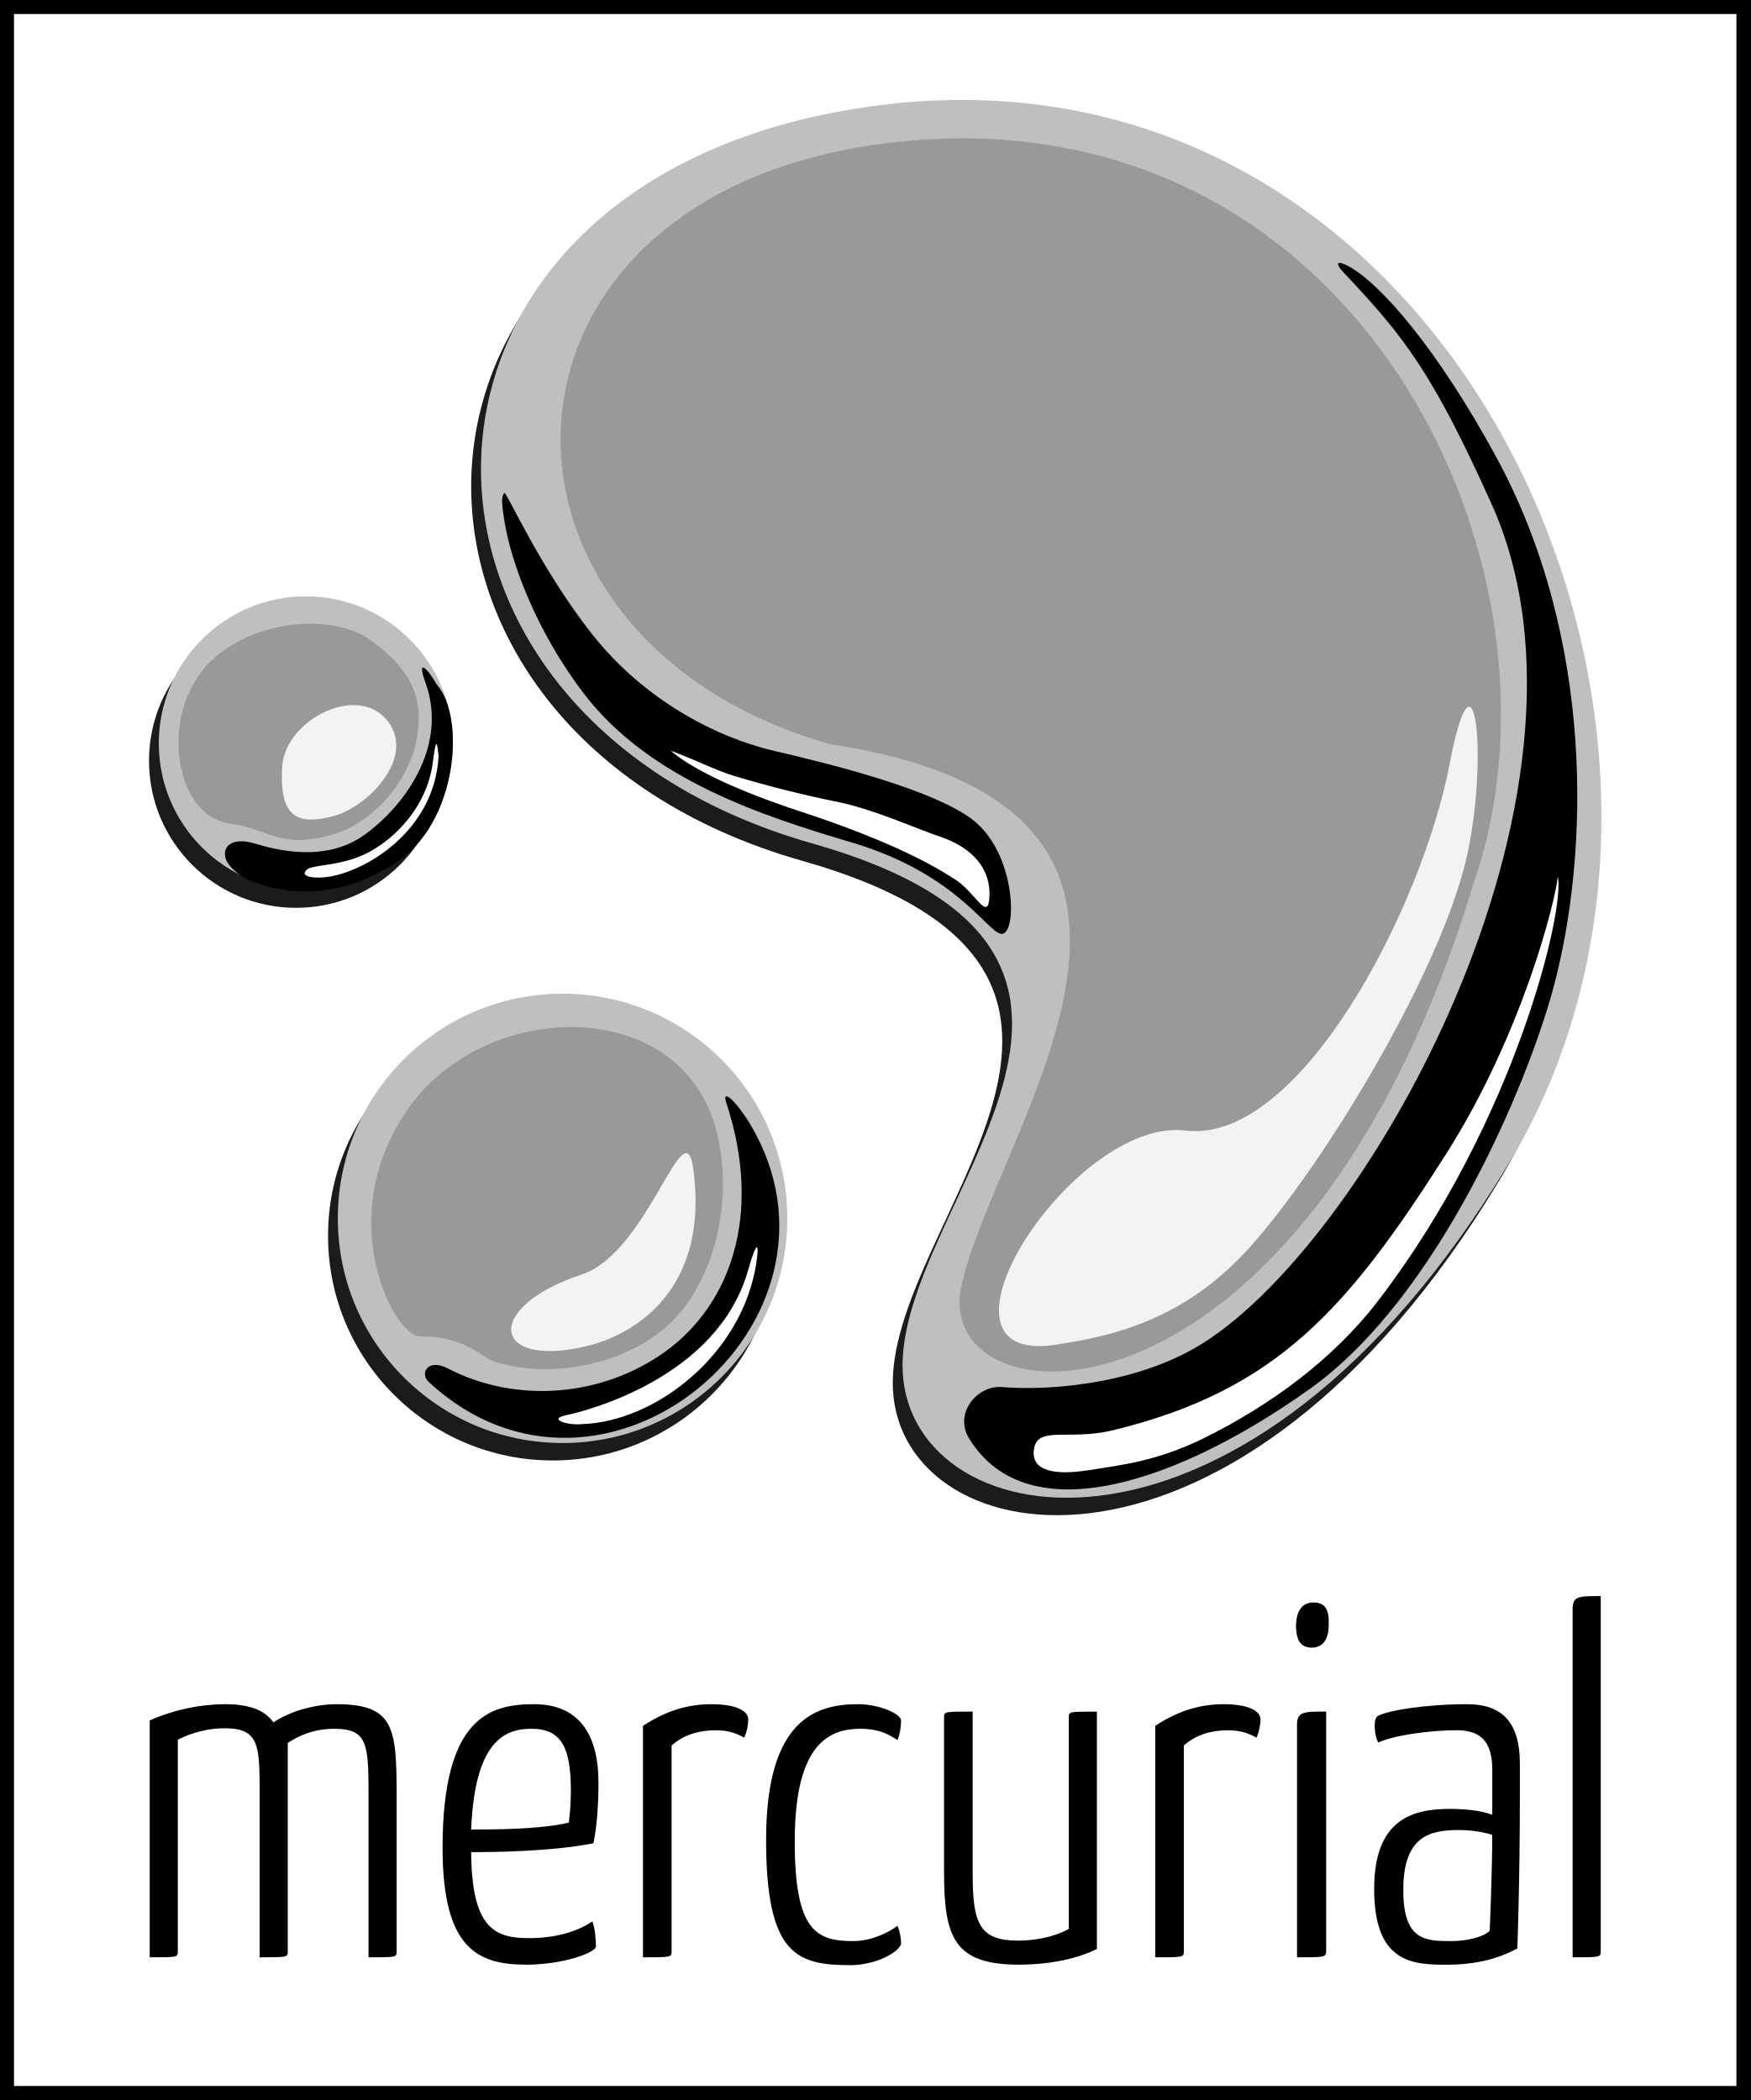
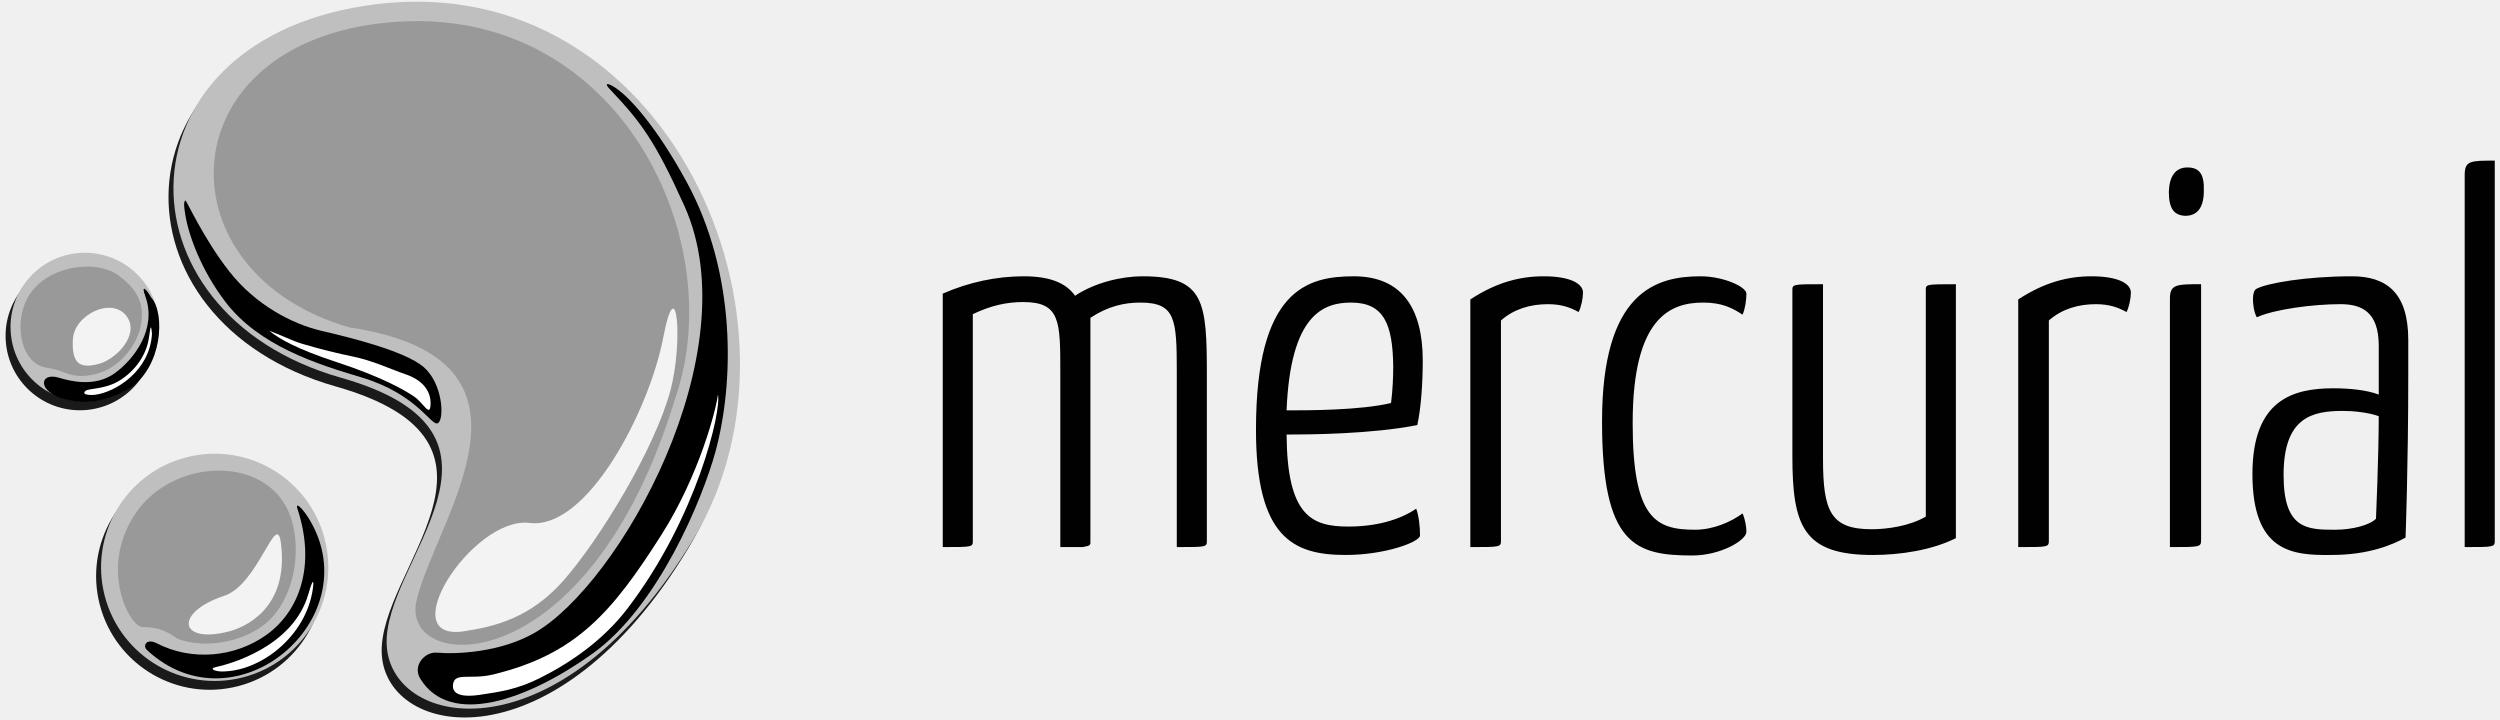
- <svg xmlns="http://www.w3.org/2000/svg" xmlns:xlink="http://www.w3.org/1999/xlink" width="100" height="120">
-   <defs>
-     <g id="hg">
-       <path d=" M 85.685,67.399 C 100.47,42.815 82.562,2.944 49.818,6.995 C 20.233,10.652 19.757,41.792 45.83,49.189 C 68.393,55.597 50.491,69.909 51.014,79.439 C 51.54,88.968 70.63,92.425 85.685,67.399 " />
-       <circle cx="31.579" cy="70.617" r="12.838" />
-       <circle cx="16.913" cy="43.476" r="8.4" />
+ <svg xmlns="http://www.w3.org/2000/svg" width="358px" height="103px" viewBox="0 0 358 103" version="1.1">
+   <defs />
+   <g id="Page-1" stroke="none" stroke-width="1" fill="none" fill-rule="evenodd">
+     <g id="logo-droplets">
+       <path d="M135,42.05 C138.759,40.393 142.753,39.565 146.59,39.565 C150.27,39.565 152.62,40.468 153.95,42.352 C156.769,40.47 160.606,39.565 163.582,39.565 C172.51,39.565 172.822,43.18 172.822,53.797 L172.822,77.288 C172.822,78.342 172.979,78.342 168.516,78.342 L168.516,53.344 C168.516,45.665 168.359,43.33 163.271,43.33 C161,43.33 158.651,43.856 156.145,45.513 L156.145,77.814 C156.066,78.116 155.909,78.191 155.363,78.265 C155.283,78.265 155.206,78.34 155.126,78.34 L151.837,78.34 L151.837,53.344 C151.837,45.966 151.837,43.254 146.513,43.254 C144.242,43.254 141.971,43.706 139.308,44.987 L139.308,77.288 C139.308,78.342 139.465,78.342 135.002,78.342 L135.002,42.05 M193.872,39.565 C187.217,39.565 179.856,41.447 179.856,61.552 C179.856,77.063 185.258,79.471 192.699,79.471 C198.413,79.471 203.347,77.589 203.347,76.685 C203.347,75.556 203.19,73.824 202.799,72.844 C200.371,74.501 196.925,75.404 193.089,75.404 C187.843,75.404 184.32,73.898 184.239,62.228 C187.686,62.228 196.457,62.153 202.956,60.872 C203.504,58.387 203.738,54.773 203.738,51.612 C203.738,44.082 200.683,39.565 193.872,39.565 M193.48,43.33 C198.179,43.33 199.431,46.416 199.51,52.44 C199.51,54.02 199.431,55.902 199.196,57.71 C194.811,58.764 187.37,58.764 184.238,58.764 C184.789,45.062 189.486,43.33 193.48,43.33 M210.552,42.878 C214.23,40.468 217.6,39.565 221.045,39.565 C224.882,39.565 226.684,40.62 226.684,41.901 C226.684,42.653 226.447,43.934 226.056,44.687 C224.959,44.084 223.708,43.558 221.669,43.558 C219.165,43.558 216.815,44.234 214.937,45.891 L214.937,77.29 C214.937,78.344 215.015,78.344 210.552,78.344 L210.552,42.878 M250.085,42.05 C250.085,41.071 246.797,39.565 243.508,39.565 C237.163,39.565 229.412,41.749 229.412,60.346 C229.412,77.964 234.112,79.546 242.332,79.546 C246.403,79.546 250.085,77.363 250.085,76.159 C250.085,75.481 249.93,74.426 249.536,73.522 C247.891,74.726 245.386,75.857 242.725,75.857 C237.088,75.857 233.798,74.277 233.798,60.573 C233.798,45.438 239.2,43.33 243.899,43.33 C246.56,43.33 248.048,44.082 249.536,45.062 C249.93,44.159 250.085,42.878 250.085,42.05 M280.082,77.063 C276.635,78.795 272.095,79.473 268.179,79.473 C258.156,79.473 256.668,75.258 256.668,65.243 L256.668,41.676 C256.668,40.698 256.591,40.698 261.054,40.698 L261.054,65.696 C261.054,73.226 262.15,75.786 268.022,75.786 C270.293,75.786 273.426,75.335 275.775,73.979 L275.775,41.678 C275.775,40.7 275.618,40.7 280.082,40.7 L280.082,77.063 M289.012,42.878 C292.69,40.468 296.058,39.565 299.503,39.565 C303.34,39.565 305.142,40.62 305.142,41.901 C305.142,42.653 304.906,43.934 304.516,44.687 C303.419,44.084 302.166,43.558 300.129,43.558 C297.625,43.558 295.275,44.234 293.395,45.891 L293.395,77.29 C293.395,78.344 293.475,78.344 289.012,78.344 L289.012,42.878 M315.196,40.695 C311.75,40.695 310.733,40.695 310.733,42.728 L310.733,78.342 C315.118,78.342 315.196,78.342 315.196,77.288 L315.196,40.695 M310.576,27.444 C310.576,29.929 311.359,30.831 312.923,30.906 C314.725,30.906 315.587,29.627 315.587,27.367 C315.665,25.034 315.037,23.979 313.237,23.979 C311.516,23.979 310.654,25.26 310.576,27.444 M322.624,42.878 C322.624,42.05 322.781,41.597 323.095,41.372 C324.583,40.545 330.3,39.565 336.799,39.565 C341.733,39.565 344.864,41.901 344.864,48.676 L344.864,53.569 C344.864,66.972 344.474,76.986 344.474,76.986 C342.672,77.964 339.306,79.471 333.822,79.471 C328.185,79.546 322.548,79.02 322.548,67.876 C322.548,57.26 328.342,55.603 334.136,55.603 C336.328,55.603 338.913,55.829 340.636,56.507 L340.636,49.504 C340.636,44.61 338.132,43.556 335.154,43.556 C331.162,43.556 325.603,44.309 323.175,45.438 C322.705,44.61 322.624,43.33 322.624,42.878 M340.635,59.595 C339.147,59.067 337.033,58.842 335.545,58.842 C331.082,58.842 327.009,59.745 327.009,68.028 C327.009,75.782 330.377,75.859 334.369,75.859 C336.876,75.859 339.382,75.181 340.242,74.278 C340.244,74.277 340.635,65.241 340.635,59.595 M357.252,77.288 C357.252,78.342 357.33,78.342 352.944,78.342 L352.944,25.034 C352.944,23 353.805,23 357.252,23 L357.252,77.288" id="text2611" fill="#010101" />
+       <g id="g4503" transform="translate(0.190057, 0.164427)">
+         <path d="M98.423,78.263 C117.163,47.103 94.465,-3.433 52.962,1.701 C15.464,6.337 14.86,45.806 47.908,55.183 C76.506,63.304 53.816,81.444 54.479,93.524 C55.145,105.602 79.341,109.984 98.423,78.263 L98.423,78.263 Z" id="path2339" fill="#1B1A1B" />
+         <circle id="circle2341" fill="#1B1A1B" transform="translate(29.84415, 82.34223) rotate(-14.67004) translate(-29.84415, -82.34223) " cx="29.844" cy="82.342" r="16.268" />
+         <path d="M10.228,37.345 C4.376,37.912 0.093,43.11 0.659,48.962 C1.227,54.818 6.425,59.105 12.278,58.538 C18.129,57.964 22.416,52.767 21.847,46.915 C21.279,41.067 16.081,36.779 10.228,37.345 L10.228,37.345 Z" id="path2343" fill="#1B1A1B" />
+         <path d="M99.131,76.999 C117.872,45.839 95.174,-4.697 53.671,0.437 C16.173,5.073 15.568,44.543 48.616,53.919 C77.214,62.041 54.524,80.181 55.187,92.262 C55.854,104.339 80.049,108.72 99.131,76.999 L99.131,76.999 Z" id="path2561" fill="#BFBFBF" />
+         <path d="M59.996,97.029 C58.86,95.187 60.597,93.141 62.382,93.296 C65.224,93.545 71.411,93.263 76.293,90.496 C88.489,83.582 107.259,50.314 97.819,29.331 C93.593,19.938 91.535,17.248 87.182,12.654 C86.294,11.717 86.804,11.768 87.405,12.085 C89.759,13.32 93.895,18.104 98.137,25.892 C105.305,39.048 104.933,54.689 102.267,64.501 C100.41,71.327 94.014,86.768 84.648,93.444 C75.26,100.135 64.275,103.973 59.996,97.029 L59.996,97.029 Z" id="path2563" fill="#000000" />
+         <path d="M51.497,53.856 C45.108,51.959 36.87,49.317 32.105,43.085 C28.593,38.49 26.81,33.475 26.354,30.631 C26.192,29.616 26.055,28.77 26.347,28.536 C26.482,28.428 28.97,34.05 32.689,38.763 C36.407,43.477 41.604,46.233 45.933,47.235 C49.783,48.125 57.76,50.081 60.458,52.38 C63.233,54.744 63.464,59.85 62.531,60.426 C61.589,61.005 59.68,56.283 51.497,53.856 L51.497,53.856 Z" id="path2565" fill="#000000" />
+         <path d="M64.673,97.93 C64.55,99.393 66.23,99.679 68.491,99.34 C71.389,98.906 73.84,98.579 77.176,96.908 C81.697,94.642 86.273,91.401 89.624,87.028 C99.622,73.983 103.163,58.549 102.617,56.329 C102.435,58.162 100.021,67.787 94.501,76.464 C87.412,87.609 82.271,93.546 70.414,96.424 C67.114,97.225 64.834,96.005 64.673,97.93 L64.673,97.93 Z" id="path2567" fill="#FFFFFF" />
+         <path d="M38.376,47.205 C39.726,48.35 42.493,49.877 47.937,51.662 C54.513,53.818 57.714,55.687 59.055,56.583 C60.476,57.535 61.376,59.658 61.465,57.772 C61.558,55.885 60.394,54.261 57.799,53.401 C56.042,52.817 53.088,51.429 50.255,50.87 C48.435,50.51 45.475,49.798 42.935,49.02 C41.544,48.592 40.126,47.843 38.376,47.205 L38.376,47.205 Z" id="path2569" fill="#FFFFFF" />
+         <circle id="circle2577" fill="#BFBFBF" transform="translate(30.5528, 81.07777) rotate(-14.67004) translate(-30.5528, -81.07777) " cx="30.553" cy="81.078" r="16.268" />
+         <path d="M20.868,92.933 C33.522,104.658 52.568,88.552 44.181,74.327 C43.239,72.73 42.016,71.514 42.418,72.737 C45.099,80.917 42.622,87.388 38.001,90.721 C33.47,93.991 27.242,94.538 22.256,91.953 C20.792,91.194 20.184,92.3 20.868,92.933 L20.868,92.933 Z" id="path2579" fill="#000000" />
+         <path d="M30.797,95.341 C32.408,95.002 41.778,92.576 43.979,84.869 C44.664,82.466 44.787,82.949 44.594,84.251 C43.605,90.896 37.324,95.798 31.979,95.98 C30.894,96.091 29.471,95.619 30.797,95.341 L30.797,95.341 Z" id="path2585" fill="#FFFFFF" />
+         <path d="M10.937,36.081 C5.085,36.647 0.801,41.846 1.368,47.697 C1.935,53.552 7.133,57.84 12.985,57.274 C18.837,56.7 23.124,51.502 22.555,45.65 C21.987,39.801 16.79,35.514 10.937,36.081 L10.937,36.081 Z" id="path2589" fill="#BFBFBF" />
+         <path d="M6.108,54.772 C6.172,55.524 7.203,56.49 8.821,56.934 C10.211,57.315 13.795,58.289 18.4,55.383 C23.004,52.477 23.535,44.704 21.442,42.417 C20.794,41.259 19.952,40.416 20.622,42.264 C22.315,46.931 19.025,51.296 16.188,53.318 C13.351,55.339 9.754,54.382 8.285,53.935 C6.816,53.487 6.042,53.995 6.108,54.772 L6.108,54.772 Z" id="path2591" fill="#000000" />
+         <path d="M12.049,55.816 C12.471,55.436 14.608,55.591 16.537,54.554 C18.465,53.517 20.756,51.244 21.165,48.013 C21.406,46.116 21.478,46.593 21.574,47.626 C21.275,52.996 16.336,55.963 13.511,56.354 C12.749,56.46 11.408,56.395 12.049,55.816 L12.049,55.816 Z" id="path2597" fill="#FFFFFF" />
+         <path d="M96.536,56.757 C104.515,33.758 87.818,-0.975 54.039,3.203 C23.517,6.977 23.025,39.102 49.923,46.735 C80.392,51.347 62.045,74.331 59.443,85.922 C57.109,96.312 84.066,98.022 96.536,56.757 L96.536,56.757 Z" id="path2561_1_" fill="#999999" />
+         <path d="M75.659,74.721 C67.404,73.7 55.526,92.336 66.726,90.153 C77.924,87.972 55.526,92.336 66.726,90.153 C72.109,89.355 76.569,87.454 80.561,82.897 C85.767,76.957 93.543,64.125 95.792,55.835 C97.686,48.844 96.734,38.014 94.781,48.19 C92.778,58.633 83.913,75.743 75.659,74.721 L75.659,74.721 Z" id="path2571" fill="#F3F3F3" />
+         <path d="M20.213,89.628 C22.124,89.66 23.279,89.929 25.215,91.287 C29.04,92.876 36.071,91.869 39.318,87.595 C42.565,83.32 42.672,77.431 41.435,73.872 C38.408,65.162 25.552,65.316 19.808,72.547 C13.595,80.622 18.302,89.596 20.213,89.628 L20.213,89.628 Z" id="path2581" fill="#999999" />
+         <path d="M3.146,49.266 C3.527,50.466 4.5,52.216 6.556,52.508 C9.3,52.897 9.861,54.137 13.102,53.494 C16.343,52.851 18.799,50.195 19.782,47.257 C20.908,43.192 19.223,41.093 16.687,39.22 C14.151,37.346 8.572,37.548 5.243,40.583 C2.877,42.738 2.219,46.346 3.146,49.266 L3.146,49.266 Z" id="path2593_2_" fill="#999999" />
+         <path d="M13.924,51.954 C16.414,51.302 19.707,47.909 18.073,45.319 C16.055,42.127 10.436,44.859 10.246,48.413 C10.055,51.968 11.285,52.645 13.924,51.954 L13.924,51.954 Z" id="path256" fill="#F3F3F3" />
+         <path d="M32.622,90.249 C34.747,89.693 41.256,87.044 40.033,77.581 C39.414,72.788 36.8,83.53 31.959,85.137 C24.625,87.571 25.449,92.127 32.622,90.249 L32.622,90.249 Z" id="path258" fill="#F3F3F3" />
+       </g>
    </g>
-   </defs>
-   <rect width="100" height="120" style="fill:#ffffff; stroke:#000000; stroke-width:1.6;" />
-   <use xlink:href="#hg" style="fill:#1b1b1b;" />
-   <use xlink:href="#hg" style="fill:#bfbfbf;" transform="translate(0.559,-0.997)" />
-   <path style="fill:#000000;" d=" M 55.367,82.205 C 54.471,80.751 55.841,79.137 57.25,79.26 C 59.492,79.456 64.373,79.233 68.225,77.05 C 77.847,71.595 92.656,45.348 85.208,28.793 C 81.874,21.383 80.25,19.261 76.816,15.636 C 76.116,14.897 76.518,14.937 76.992,15.187 C 78.849,16.161 82.112,19.936 85.459,26.08 C 91.114,36.46 90.821,48.8 88.718,56.541 C 87.253,61.926 82.206,74.109 74.816,79.376 C 67.41,84.655 58.743,87.683 55.367,82.205 M 48.662,48.142 C 43.621,46.646 37.122,44.562 33.363,39.645 C 30.591,36.019 29.185,32.063 28.825,29.819 C 28.698,29.018 28.589,28.351 28.82,28.166 C 28.926,28.081 30.889,32.517 33.823,36.235 C 36.756,39.954 40.856,42.129 44.272,42.919 C 47.31,43.621 53.603,45.165 55.732,46.978 C 57.921,48.843 58.104,52.871 57.367,53.326 C 56.624,53.783 55.118,50.058 48.662,48.142 M 24.497,78.973 C 34.48,88.223 49.506,75.517 42.89,64.293 C 42.147,63.033 41.182,62.074 41.499,63.039 C 43.614,69.493 41.66,74.598 38.014,77.228 C 34.439,79.808 29.526,80.239 25.592,78.2 C 24.437,77.601 23.958,78.474 24.497,78.973 M 12.851,48.865 C 12.903,49.459 13.715,50.221 14.992,50.571 C 16.089,50.872 18.917,51.64 22.55,49.347 C 26.182,47.055 26.601,40.922 24.95,39.118 C 24.439,38.204 23.774,37.539 24.303,38.997 C 25.639,42.679 23.043,46.123 20.804,47.718 C 18.567,49.313 15.728,48.558 14.569,48.205 C 13.411,47.851 12.799,48.252 12.851,48.865 " />
-   <path style="fill:#ffffff;" d=" M 59.057,82.915 C 58.96,84.069 60.285,84.295 62.069,84.028 C 64.356,83.685 66.29,83.428 68.922,82.109 C 72.489,80.321 76.099,77.764 78.742,74.314 C 86.631,64.022 89.424,51.845 88.994,50.094 C 88.85,51.54 86.946,59.134 82.591,65.979 C 76.997,74.773 72.941,79.456 63.587,81.727 C 60.983,82.359 59.185,81.396 59.057,82.915 M 38.31,42.895 C 39.375,43.799 41.558,45.003 45.853,46.412 C 51.041,48.113 53.567,49.588 54.625,50.294 C 55.746,51.045 56.456,52.72 56.526,51.232 C 56.6,49.743 55.682,48.463 53.634,47.783 C 52.248,47.323 49.917,46.228 47.682,45.787 C 46.246,45.503 43.91,44.941 41.907,44.327 C 40.809,43.99 39.69,43.399 38.31,42.895 M 32.33,80.873 C 33.601,80.606 40.994,78.691 42.73,72.611 C 43.271,70.715 43.368,71.096 43.215,72.123 C 42.435,77.366 37.48,81.233 33.263,81.377 C 32.407,81.465 31.284,81.092 32.33,80.873 M 17.539,49.689 C 17.872,49.389 19.558,49.512 21.08,48.693 C 22.601,47.875 24.408,46.082 24.731,43.533 C 24.921,42.036 24.978,42.412 25.054,43.227 C 24.818,47.464 20.921,49.805 18.693,50.114 C 18.091,50.197 17.033,50.146 17.539,49.689 " />
-   <path style="fill:#999999;" d=" M 84.196,50.431 C 90.491,32.286 77.318,4.883 50.667,8.18 C 26.587,11.157 26.198,36.502 47.42,42.524 C 71.459,46.163 56.984,64.297 54.931,73.442 C 53.09,81.639 74.357,82.988 84.196,50.431 M 23.98,76.365 C 25.487,76.391 26.399,76.603 27.926,77.674 C 30.944,78.928 36.492,78.134 39.053,74.761 C 41.615,71.389 41.699,66.742 40.723,63.934 C 38.336,57.063 28.192,57.184 23.661,62.889 C 18.759,69.26 22.472,76.34 23.98,76.365 M 10.515,44.521 C 10.815,45.468 11.583,46.849 13.205,47.079 C 15.37,47.386 15.813,48.365 18.37,47.857 C 20.927,47.349 22.865,45.254 23.64,42.936 C 24.528,39.729 23.199,38.074 21.198,36.595 C 19.197,35.117 14.796,35.276 12.169,37.67 C 10.302,39.371 9.783,42.217 10.515,44.521 " />
-   <path style="fill:#f3f3f3;" d=" M 67.724,64.604 C 61.212,63.799 51.841,78.502 60.677,76.78 C 69.512,75.059 51.841,78.502 60.677,76.78 C 64.924,76.15 68.443,74.65 71.592,71.055 C 75.699,66.368 81.834,56.245 83.609,49.704 C 85.103,44.189 84.352,35.644 82.811,43.672 C 81.231,51.912 74.237,65.41 67.724,64.604 M 33.77,76.855 C 35.447,76.416 40.582,74.327 39.617,66.861 C 39.129,63.08 37.067,71.554 33.247,72.822 C 27.461,74.742 28.111,78.337 33.77,76.855 M 19.018,46.642 C 20.983,46.128 23.581,43.451 22.291,41.407 C 20.7,38.889 16.266,41.044 16.116,43.848 C 15.966,46.653 16.936,47.187 19.018,46.642 " />
-   <path style="fill:#010101;" d=" M 8.552,98.31 C 9.954,97.692 11.444,97.383 12.875,97.383 C 14.248,97.383 15.124,97.72 15.62,98.422 C 16.671,97.72 18.103,97.383 19.213,97.383 C 22.543,97.383 22.659,98.731 22.659,102.691 V 111.453 C 22.659,111.846 22.718,111.846 21.053,111.846 V 102.522 C 21.053,99.658 20.994,98.787 19.097,98.787 C 18.25,98.787 17.373,98.983 16.439,99.601 V 111.453 C 16.439,111.846 16.498,111.846 14.832,111.846 V 102.522 C 14.832,99.77 14.832,98.759 12.846,98.759 C 11.999,98.759 11.152,98.927 10.159,99.405 V 111.453 C 10.159,111.846 10.217,111.846 8.553,111.846 V 98.31 M 30.51,97.383 C 28.028,97.383 25.283,98.085 25.283,105.584 C 25.283,111.369 27.297,112.267 30.073,112.267 C 32.204,112.267 34.044,111.565 34.044,111.228 C 34.044,110.807 33.986,110.161 33.84,109.795 C 32.934,110.413 31.649,110.75 30.218,110.75 C 28.261,110.75 26.947,110.189 26.917,105.836 C 28.203,105.836 31.475,105.808 33.898,105.33 C 34.103,104.403 34.19,103.055 34.19,101.876 C 34.19,99.068 33.051,97.383 30.51,97.383 M 30.364,98.787 C 32.117,98.787 32.584,99.938 32.613,102.185 C 32.613,102.774 32.584,103.476 32.496,104.15 C 30.86,104.544 28.085,104.544 26.917,104.544 C 27.122,99.433 28.874,98.787 30.364,98.787 M 36.732,98.619 C 38.104,97.72 39.36,97.383 40.645,97.383 C 42.076,97.383 42.748,97.776 42.748,98.254 C 42.748,98.535 42.66,99.012 42.514,99.293 C 42.105,99.068 41.639,98.872 40.878,98.872 C 39.944,98.872 39.068,99.124 38.367,99.742 V 111.453 C 38.367,111.847 38.396,111.847 36.732,111.847 V 98.619 M 51.477,98.31 C 51.477,97.944 50.251,97.383 49.024,97.383 C 46.657,97.383 43.766,98.197 43.766,105.134 C 43.766,111.705 45.519,112.295 48.585,112.295 C 50.103,112.295 51.477,111.481 51.477,111.032 C 51.477,110.779 51.419,110.385 51.272,110.048 C 50.658,110.497 49.724,110.919 48.731,110.919 C 46.629,110.919 45.402,110.33 45.402,105.218 C 45.402,99.573 47.417,98.787 49.169,98.787 C 50.162,98.787 50.717,99.068 51.272,99.433 C 51.419,99.096 51.477,98.619 51.477,98.31 M 62.665,111.369 C 61.379,112.015 59.686,112.268 58.226,112.268 C 54.487,112.268 53.932,110.696 53.932,106.96 V 98.17 C 53.932,97.805 53.903,97.805 55.568,97.805 V 107.129 C 55.568,109.938 55.977,110.893 58.167,110.893 C 59.014,110.893 60.182,110.724 61.059,110.219 V 98.171 C 61.059,97.806 61,97.806 62.665,97.806 V 111.369 M 65.996,98.619 C 67.368,97.72 68.624,97.383 69.909,97.383 C 71.34,97.383 72.012,97.776 72.012,98.254 C 72.012,98.535 71.924,99.012 71.778,99.293 C 71.369,99.068 70.902,98.872 70.142,98.872 C 69.208,98.872 68.332,99.124 67.631,99.742 V 111.453 C 67.631,111.847 67.66,111.847 65.996,111.847 V 98.619 M 75.762,97.804 C 74.476,97.804 74.097,97.804 74.097,98.563 V 111.846 C 75.733,111.846 75.762,111.846 75.762,111.453 V 97.804 M 74.039,92.862 C 74.039,93.789 74.331,94.125 74.914,94.153 C 75.586,94.153 75.908,93.676 75.908,92.833 C 75.937,91.963 75.703,91.57 75.031,91.57 C 74.389,91.57 74.068,92.047 74.039,92.862 M 78.533,98.619 C 78.533,98.31 78.591,98.141 78.708,98.057 C 79.263,97.748 81.396,97.383 83.82,97.383 C 85.66,97.383 86.828,98.254 86.828,100.781 V 102.606 C 86.828,107.605 86.682,111.34 86.682,111.34 C 86.01,111.705 84.754,112.267 82.709,112.267 C 80.606,112.295 78.504,112.099 78.504,107.942 C 78.504,103.983 80.665,103.365 82.826,103.365 C 83.644,103.365 84.608,103.449 85.251,103.702 C 85.251,103.702 85.251,101.876 85.251,101.09 C 85.251,99.265 84.317,98.871 83.206,98.871 C 81.717,98.871 79.644,99.152 78.738,99.573 C 78.562,99.265 78.533,98.787 78.533,98.619 M 85.25,104.854 C 84.695,104.657 83.907,104.573 83.352,104.573 C 81.687,104.573 80.168,104.91 80.168,107.999 C 80.168,110.891 81.424,110.92 82.913,110.92 C 83.848,110.92 84.783,110.667 85.104,110.33 C 85.104,110.33 85.25,106.96 85.25,104.854 M 91.448,111.453 C 91.448,111.846 91.477,111.846 89.841,111.846 V 91.963 C 89.841,91.204 90.162,91.204 91.448,91.204 V 111.453 " />
+   </g>
</svg>
